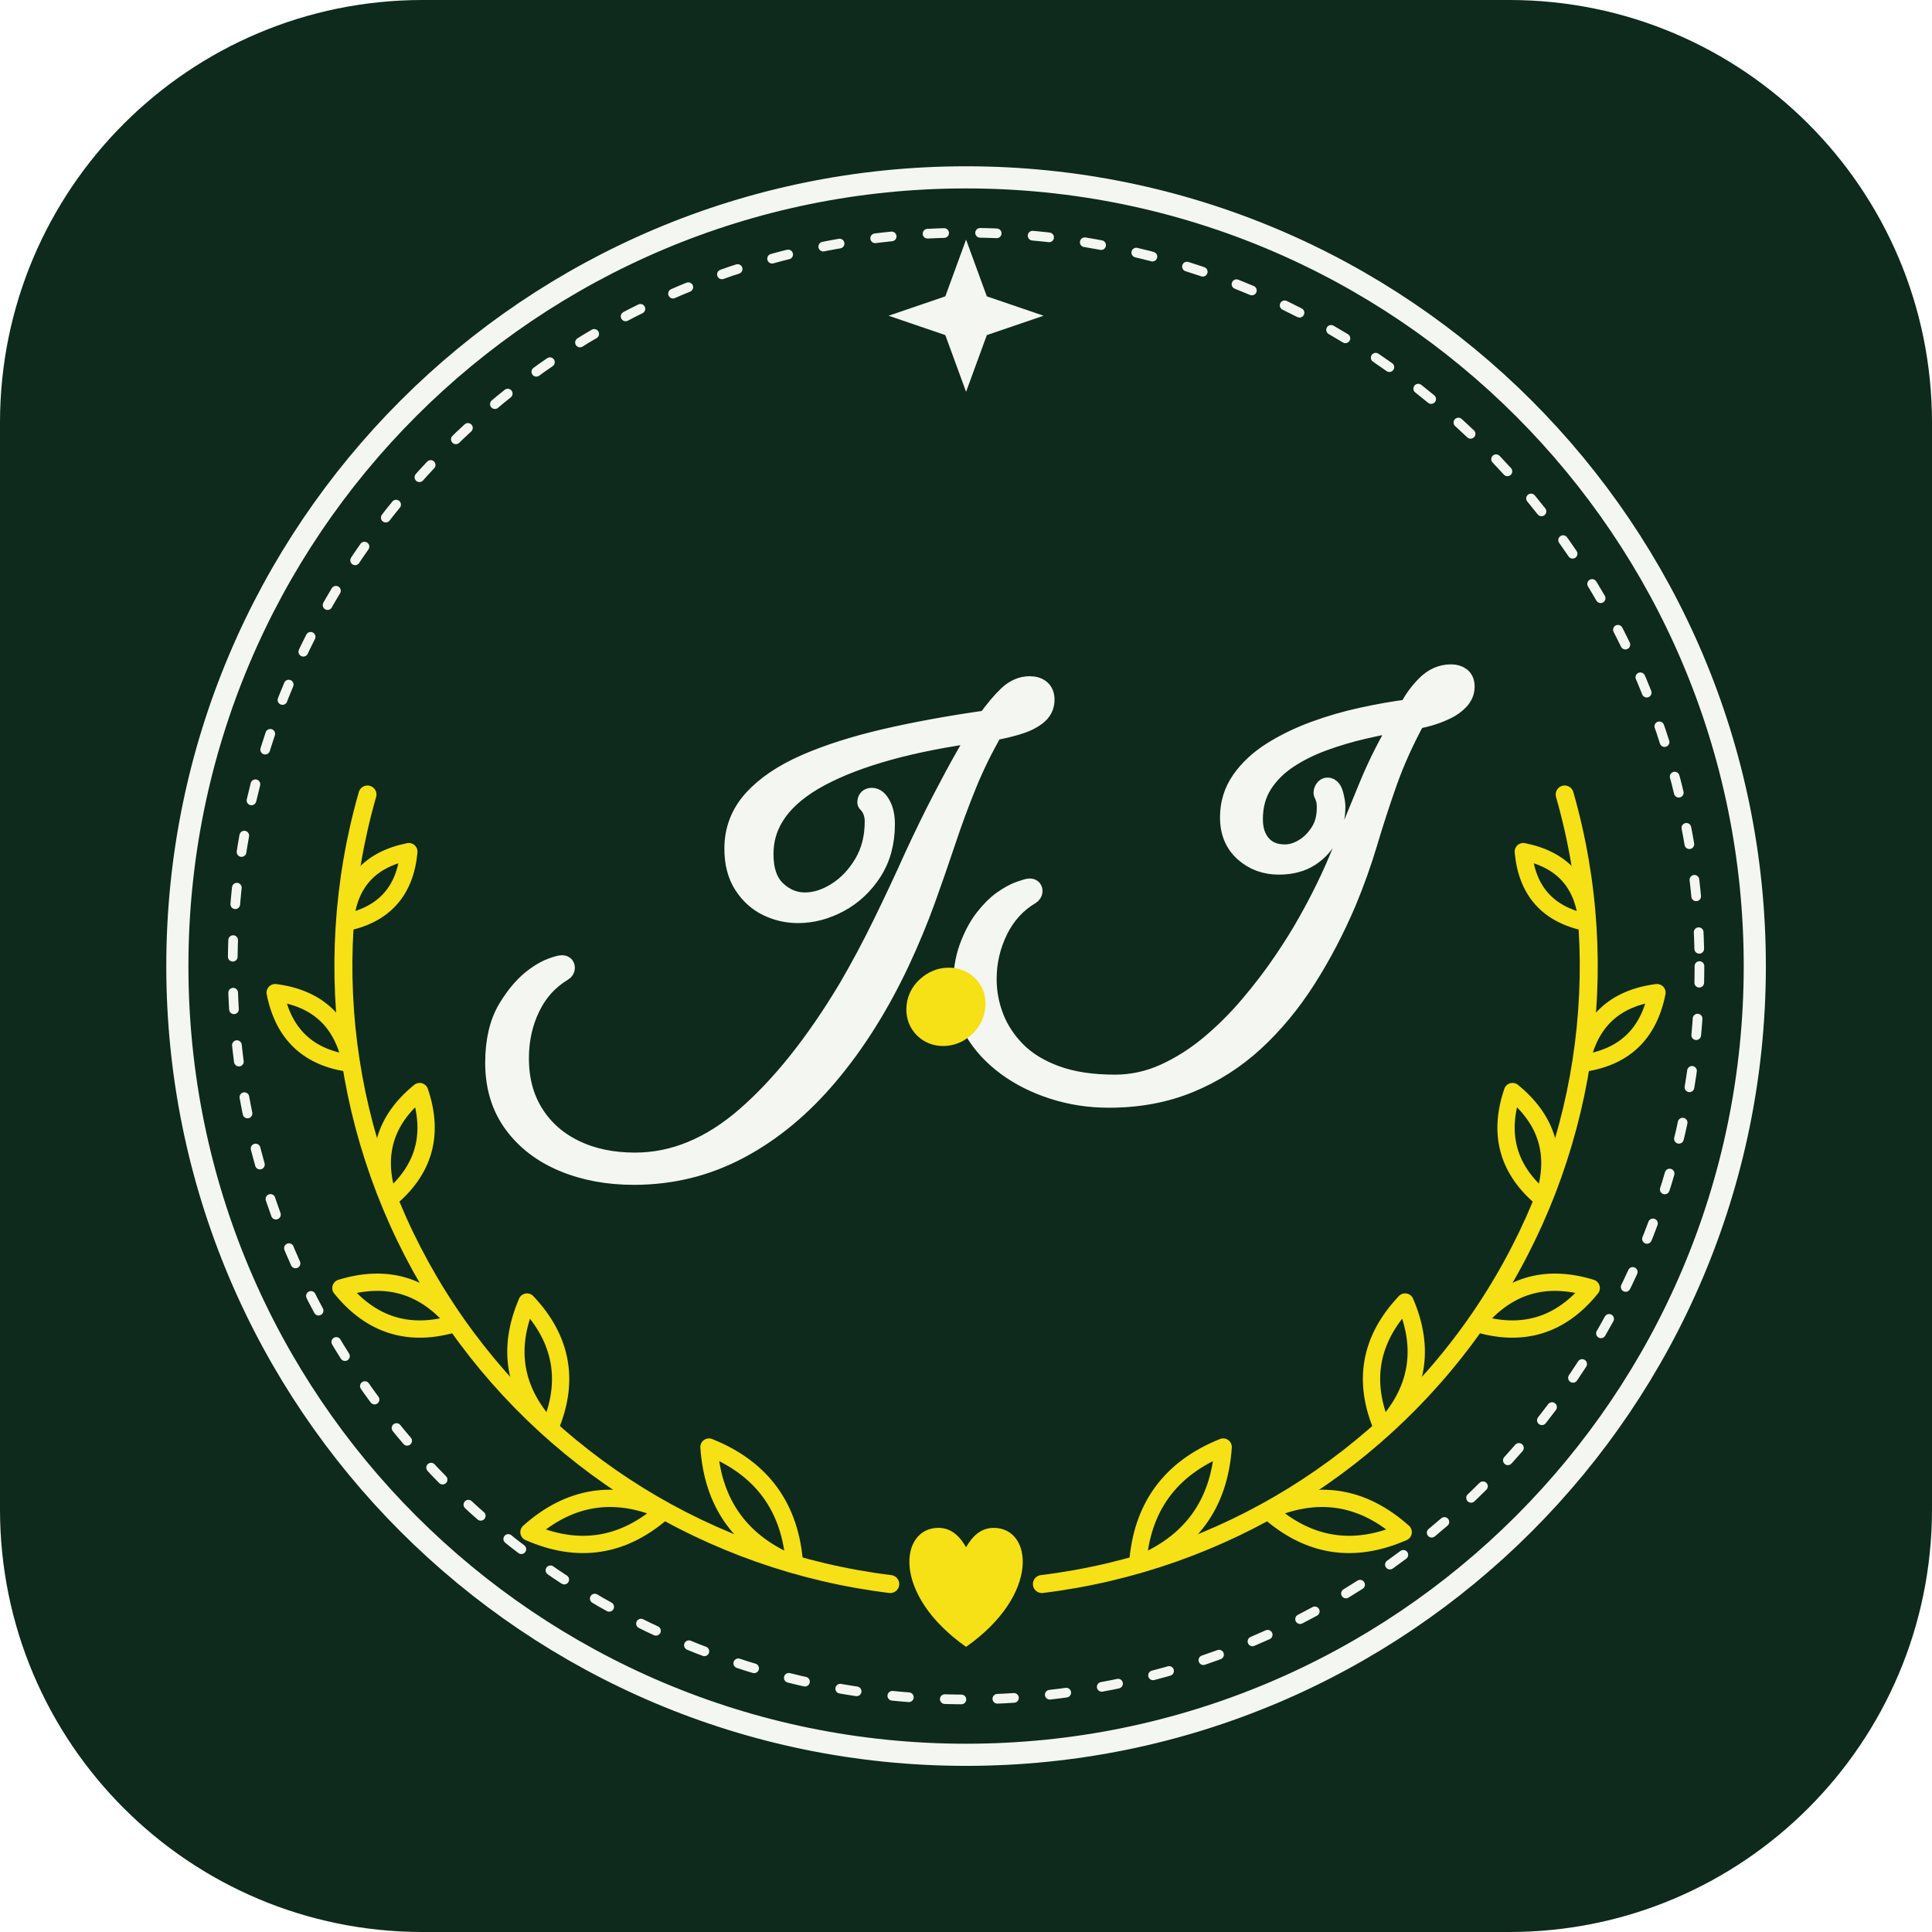
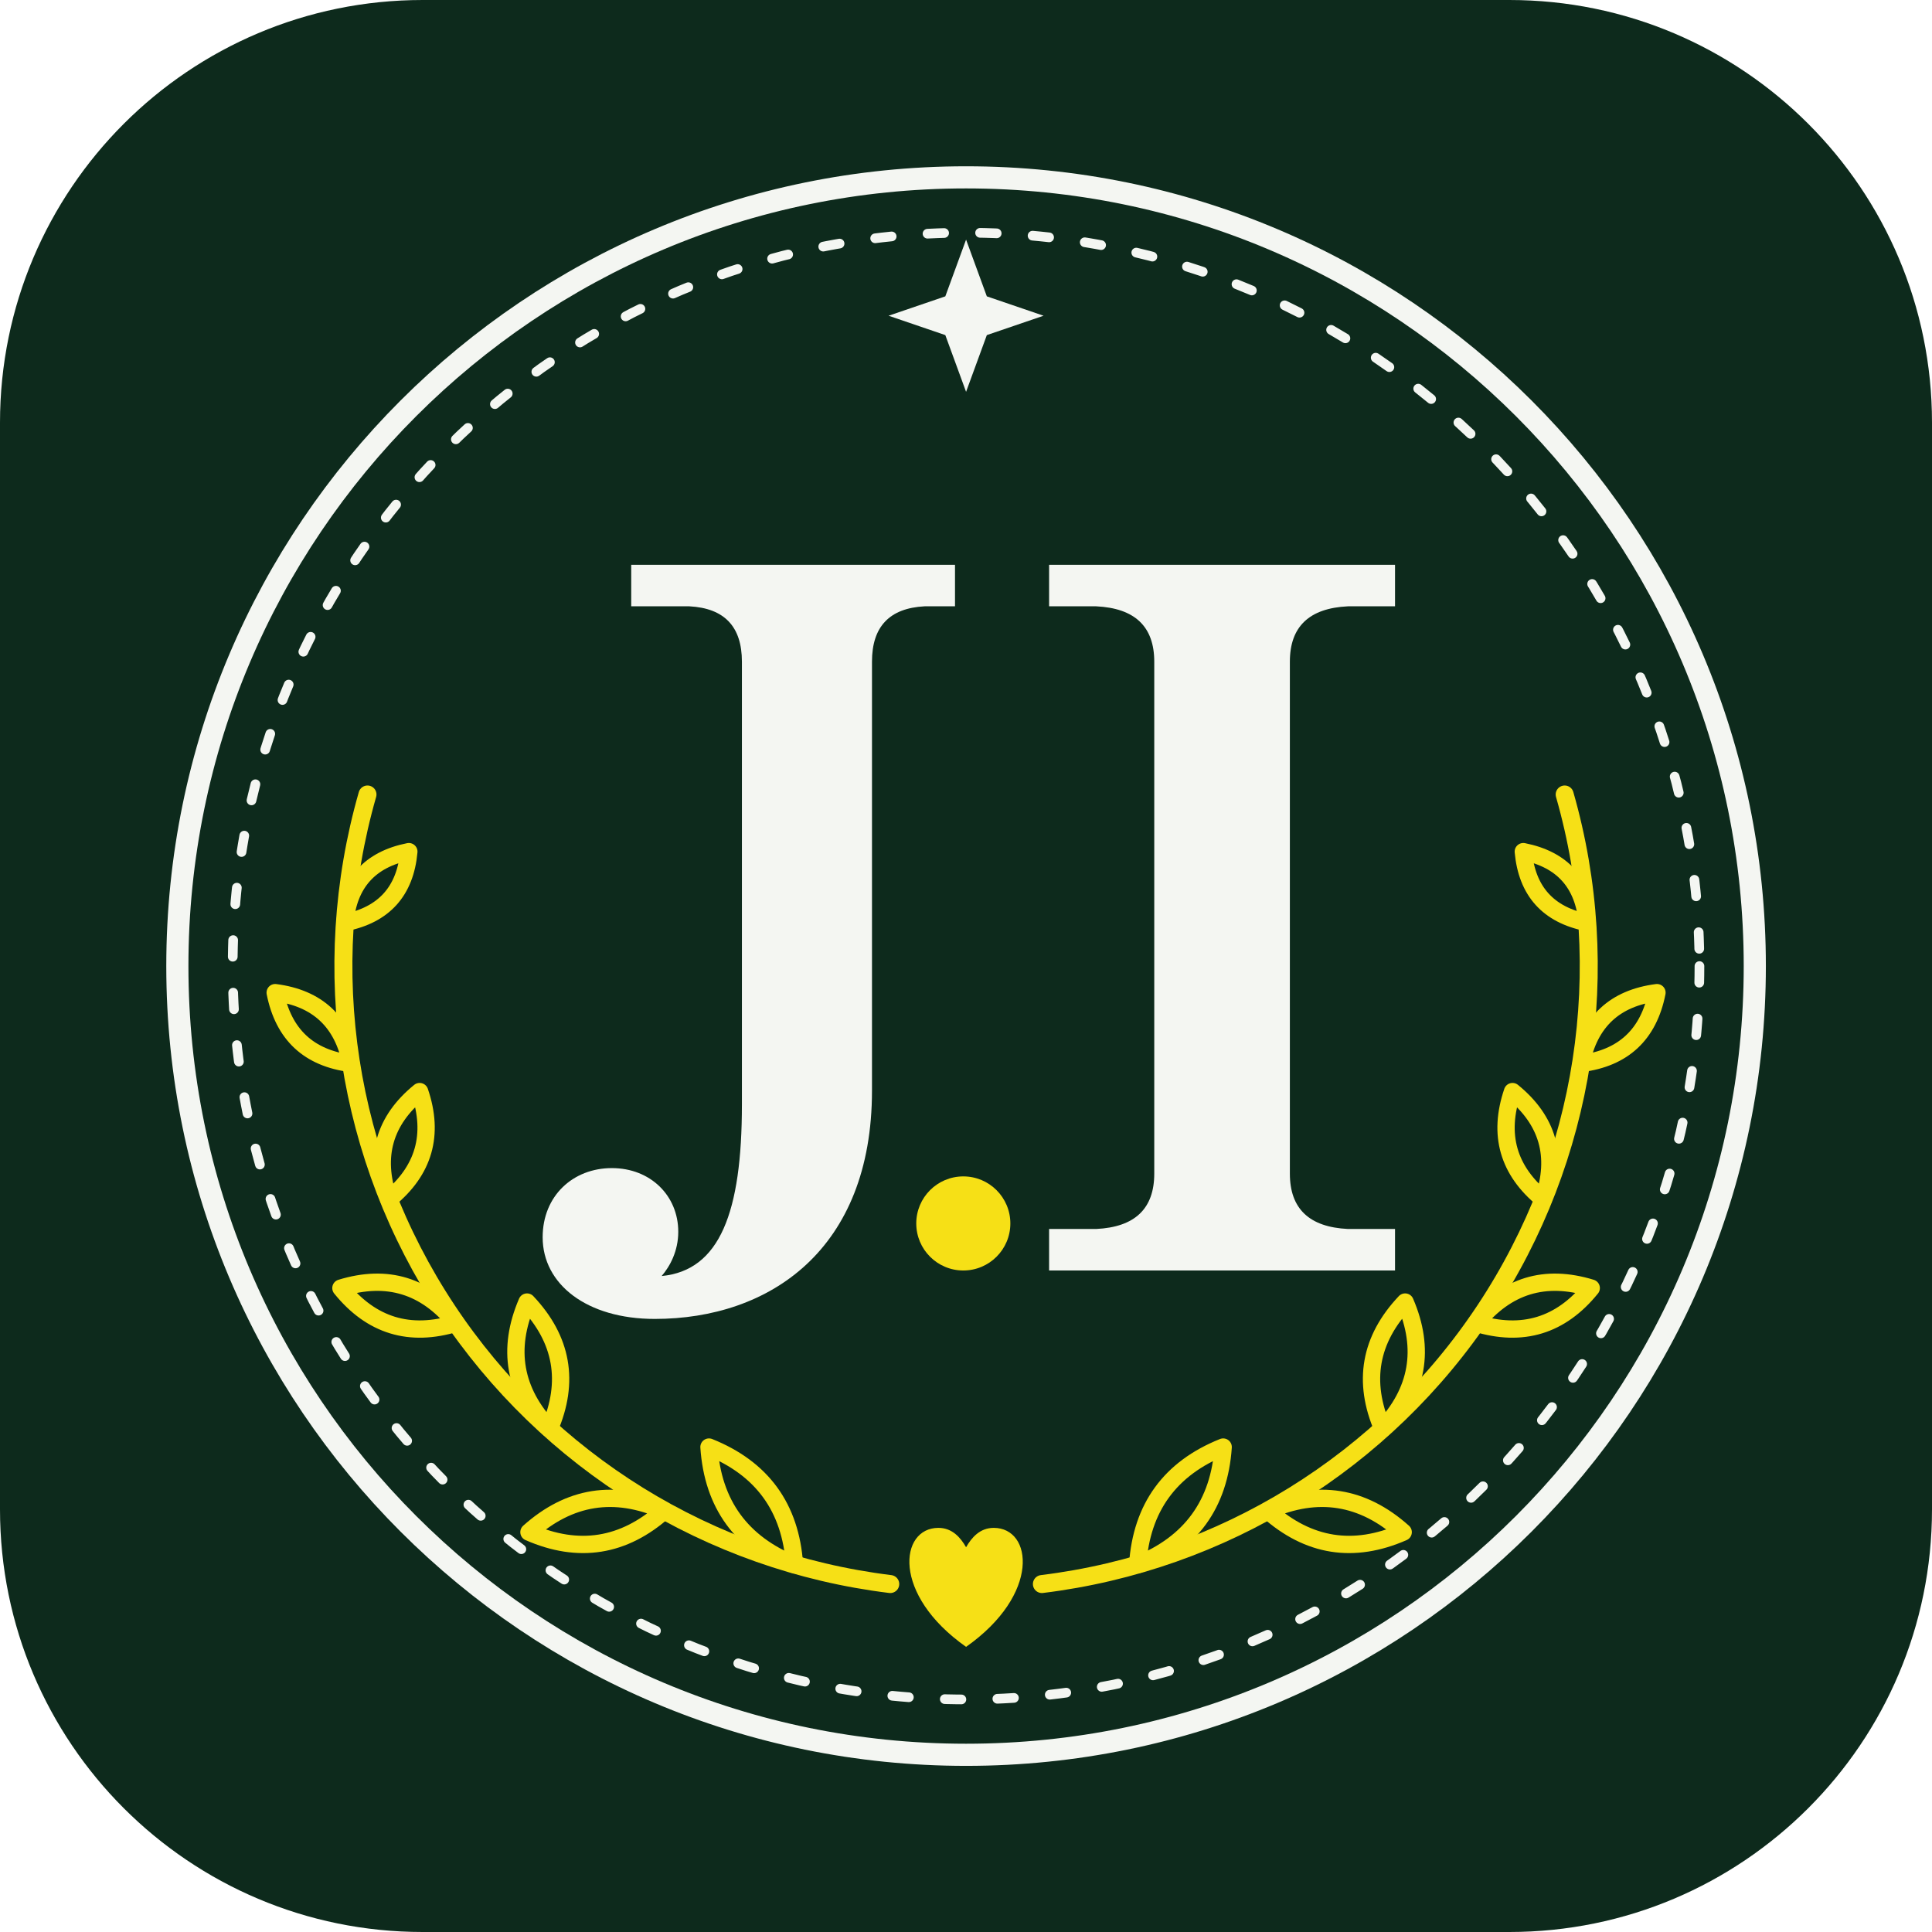
<svg xmlns="http://www.w3.org/2000/svg" viewBox="0 0 512 512">
  <rect width="512" height="512" rx="112" fill="#0d2a1c" />
  <g transform="translate(36 36) scale(3.667)">
    <circle cx="60" cy="60" r="57" fill="none" stroke="#f4f6f2" stroke-width="1.6" />
    <circle cx="60" cy="60" r="53" fill="none" stroke="#f4f6f2" stroke-width=".7" stroke-dasharray="1.2 2.6" stroke-linecap="round" />
    <path d="M54.52 104.66 A45 45 0 0 1 16.74 47.60 M65.48 104.66 A45 45 0 0 0 103.26 47.60 " fill="none" stroke="#f6e016" stroke-width="1.3" stroke-linecap="round" />
    <path class="leaves" d="M47.60 103.26 Q47.18 97.07 41.42 94.76 Q41.84 100.95 47.60 103.26 Z M38.18 99.36 Q32.80 96.99 28.41 100.91 Q33.79 103.27 38.18 99.36 Z M29.89 93.44 Q32.10 88.33 28.27 84.28 Q26.07 89.39 29.89 93.44 Z M23.14 85.81 Q19.84 81.73 14.82 83.27 Q18.12 87.35 23.14 85.81 Z M18.28 76.86 Q22.10 73.74 20.51 69.07 Q16.68 72.19 18.28 76.86 Z M15.55 67.04 Q14.65 62.51 10.07 61.92 Q10.97 66.46 15.55 67.04 Z M15.11 56.86 Q19.34 56.02 19.73 51.73 Q15.50 52.57 15.11 56.86 Z M72.40 103.26 Q78.16 100.95 78.58 94.76 Q72.82 97.07 72.40 103.26 Z M81.82 99.36 Q86.21 103.27 91.59 100.91 Q87.20 96.99 81.82 99.36 Z M90.11 93.44 Q93.93 89.39 91.73 84.28 Q87.90 88.33 90.11 93.44 Z M96.86 85.81 Q101.88 87.35 105.18 83.27 Q100.16 81.73 96.86 85.81 Z M101.72 76.86 Q103.32 72.19 99.49 69.07 Q97.90 73.74 101.72 76.86 Z M104.45 67.04 Q109.03 66.46 109.93 61.92 Q105.35 62.51 104.45 67.04 Z M104.89 56.86 Q104.50 52.57 100.27 51.73 Q100.66 56.02 104.89 56.86 Z " fill="none" stroke="#f6e016" stroke-width="1.25" stroke-linejoin="round" />
    <path d="M60 109.2 C54.6 105.4 55.2 100.6 58 100.6 C59 100.6 59.6 101.3 60 102 C60.4 101.3 61 100.6 62 100.6 C64.8 100.6 65.4 105.4 60 109.2 Z" fill="#f6e016" />
    <path d="M60 7.5 L61.5 11.6 L65.6 13 L61.5 14.4 L60 18.5 L58.5 14.4 L54.4 13 L58.5 11.6 Z" fill="#f4f6f2" />
-     <g transform="translate(61 57) scale(0.4633) translate(-71.71 14.53)">
-       <path d="M17.73 24.45Q11.65 24.45 6.75 22.40Q1.86 20.35-0.99 16.45Q-3.84 12.54-3.84 7.04Q-3.84 1.92-1.86-1.38Q0.13-4.67 2.50-6.34Q3.84-7.30 4.99-7.71Q6.14-8.13 6.53-8.13Q6.91-8.13 6.91-7.81Q6.91-7.49 6.59-7.30Q3.26-5.31 1.50-1.66Q-0.26 1.98-0.26 6.34Q-0.26 11.33 2.05 15.01Q4.35 18.69 8.45 20.67Q12.54 22.66 17.92 22.66Q27.01 22.66 35.26 15.49Q43.52 8.32 51.20-4.48Q54.08-9.41 56.64-14.66Q59.20-19.90 61.50-25.02Q63.81-30.02 65.89-34.02Q67.97-38.02 69.54-40.77Q71.10-43.52 71.81-44.61Q55.62-42.43 46.75-37.70Q37.89-32.96 37.89-25.54Q37.89-21.70 39.87-19.81Q41.86-17.92 44.42-17.92Q46.91-17.92 49.44-19.52Q51.97-21.12 53.66-23.97Q55.36-26.82 55.36-30.59Q55.36-32.45 54.21-33.60Q54.21-34.24 54.85-34.24Q55.62-34.24 56.22-33.09Q56.83-31.94 56.83-30.21Q56.83-25.92 54.82-22.82Q52.80-19.71 49.70-18.05Q46.59-16.38 43.33-16.38Q40.83-16.38 38.59-17.47Q36.35-18.56 34.91-20.80Q33.47-23.04 33.47-26.37Q33.47-30.72 36.38-33.95Q39.30-37.18 44.58-39.49Q49.86-41.79 57.06-43.46Q64.26-45.12 72.90-46.34Q74.69-48.83 76.19-50.24Q77.70-51.65 79.49-51.65Q80.51-51.65 81.12-51.14Q81.73-50.62 81.73-49.60Q81.73-48.13 80.51-47.20Q79.30-46.27 77.44-45.73Q75.58-45.18 73.73-44.86Q71.36-40.77 69.60-36.45Q67.84-32.13 66.34-27.62Q64.83-23.10 63.14-18.40Q61.44-13.70 59.14-8.77Q54.34 1.41 48.06 8.86Q41.79 16.32 34.18 20.38Q26.56 24.45 17.73 24.45M74.88-46.46Q77.50-46.91 78.40-47.58Q79.30-48.26 79.30-48.83Q79.30-49.60 78.53-49.60Q77.82-49.60 76.83-48.54Q75.84-47.49 74.88-46.46 M91.83 12.42Q87.29 12.42 83.19 11.10Q79.10 9.79 75.93 7.46Q72.76 5.12 70.94 2.05Q69.11-1.02 69.11-4.54Q69.11-8.19 70.10-10.91Q71.10-13.63 72.50-15.42Q73.91-17.22 75.26-18.18Q76.79-19.26 78.01-19.68Q79.22-20.10 79.48-20.10Q79.86-20.10 79.86-19.78Q79.86-19.46 79.54-19.26Q76.22-17.28 74.46-13.66Q72.70-10.05 72.70-6.02Q72.70-2.94 73.82-0.03Q74.94 2.88 77.30 5.28Q79.67 7.68 83.51 9.09Q87.35 10.50 92.79 10.50Q96.82 10.50 100.57 8.80Q104.31 7.10 107.64 4.32Q110.97 1.54 113.85-1.86Q116.73-5.25 119.03-8.64Q121.34-12.03 122.94-14.91Q126.01-20.35 128.18-25.70Q130.36-31.04 132.50-36.22Q134.65-41.41 137.66-46.34Q134.71-45.82 131.51-45.09Q128.31-44.35 125.24-43.23Q122.17-42.11 119.67-40.45Q117.18-38.78 115.70-36.45Q114.23-34.11 114.23-30.98Q114.23-28.42 115.58-26.91Q116.92-25.41 119.29-25.41Q120.76-25.41 122.26-26.30Q123.77-27.20 124.82-28.83Q125.88-30.46 125.88-32.77Q125.88-33.73 125.69-34.27Q125.50-34.82 125.37-35.07Q125.37-35.33 125.53-35.58Q125.69-35.84 125.94-35.84Q126.52-35.84 126.81-34.72Q127.10-33.60 127.10-32.90Q127.10-30.59 126.10-28.54Q125.11-26.50 123.16-25.22Q121.21-23.94 118.33-23.94Q115.19-23.94 112.98-25.92Q110.78-27.90 110.78-31.23Q110.78-34.43 112.54-36.96Q114.30-39.49 117.27-41.38Q120.25-43.26 123.90-44.61Q127.54-45.95 131.38-46.78Q135.22-47.62 138.68-48.06Q139.64-50.05 141.34-51.78Q143.03-53.50 145.21-53.50Q146.10-53.50 146.68-53.06Q147.26-52.61 147.26-51.65Q147.26-50.50 146.42-49.60Q145.59-48.70 144.31-48.10Q143.03-47.49 141.78-47.14Q140.54-46.78 139.64-46.66Q136.89-41.60 135.19-36.80Q133.50-32 132.12-27.36Q130.74-22.72 128.82-18.11Q126.07-11.65 122.52-6.08Q118.97-0.51 114.46 3.65Q109.94 7.81 104.31 10.11Q98.68 12.42 91.83 12.42M140.73-48.32Q143.22-48.83 144.09-49.47Q144.95-50.11 144.95-50.62Q144.95-51.46 144.25-51.46Q143.42-51.46 142.42-50.62Q141.43-49.79 140.73-48.32" fill="#f4f6f2" stroke="#f4f6f2" stroke-width="3.24" stroke-linejoin="round" />
-       <path d="M65.99 0.96Q64.97 0.96 64.33 0.32Q63.69-0.32 63.69-1.28Q63.69-2.56 64.68-3.46Q65.67-4.35 66.82-4.35Q67.85-4.35 68.49-3.74Q69.13-3.14 69.13-2.18Q69.13-0.96 68.17 0Q67.21 0.96 65.99 0.96" fill="#f6e016" stroke="#f6e016" stroke-width="6.91" />
+     <g transform="translate(-2 0)" fill="#f4f6f2">
+       <path d="M37.8 31 H61.2 V34 H59 Q55.2 34.2 55.2 38 V69 C55.2 80.5 47.8 85.5 39.5 85.5 C34.6 85.5 31.4 83 31.4 79.6 C31.4 76.6 33.6 74.6 36.4 74.6 C39.2 74.6 41.2 76.6 41.2 79.2 C41.2 80.6 40.6 81.7 40 82.4 C44.2 82 45.8 77.8 45.8 70 V38 Q45.8 34.2 42 34 H37.8 Z" />
+       <path d="M68 31 H93 V34 H89.6 Q85.4 34.2 85.4 38 V75 Q85.4 78.8 89.6 79 H93 V82 H68 V79 H71.4 Q75.6 78.8 75.6 75 V38 Q75.6 34.2 71.4 34 H68 Z" />
+       <circle cx="61.8" cy="78.6" r="3.4" fill="#f6e016" />
    </g>
  </g>
</svg>
